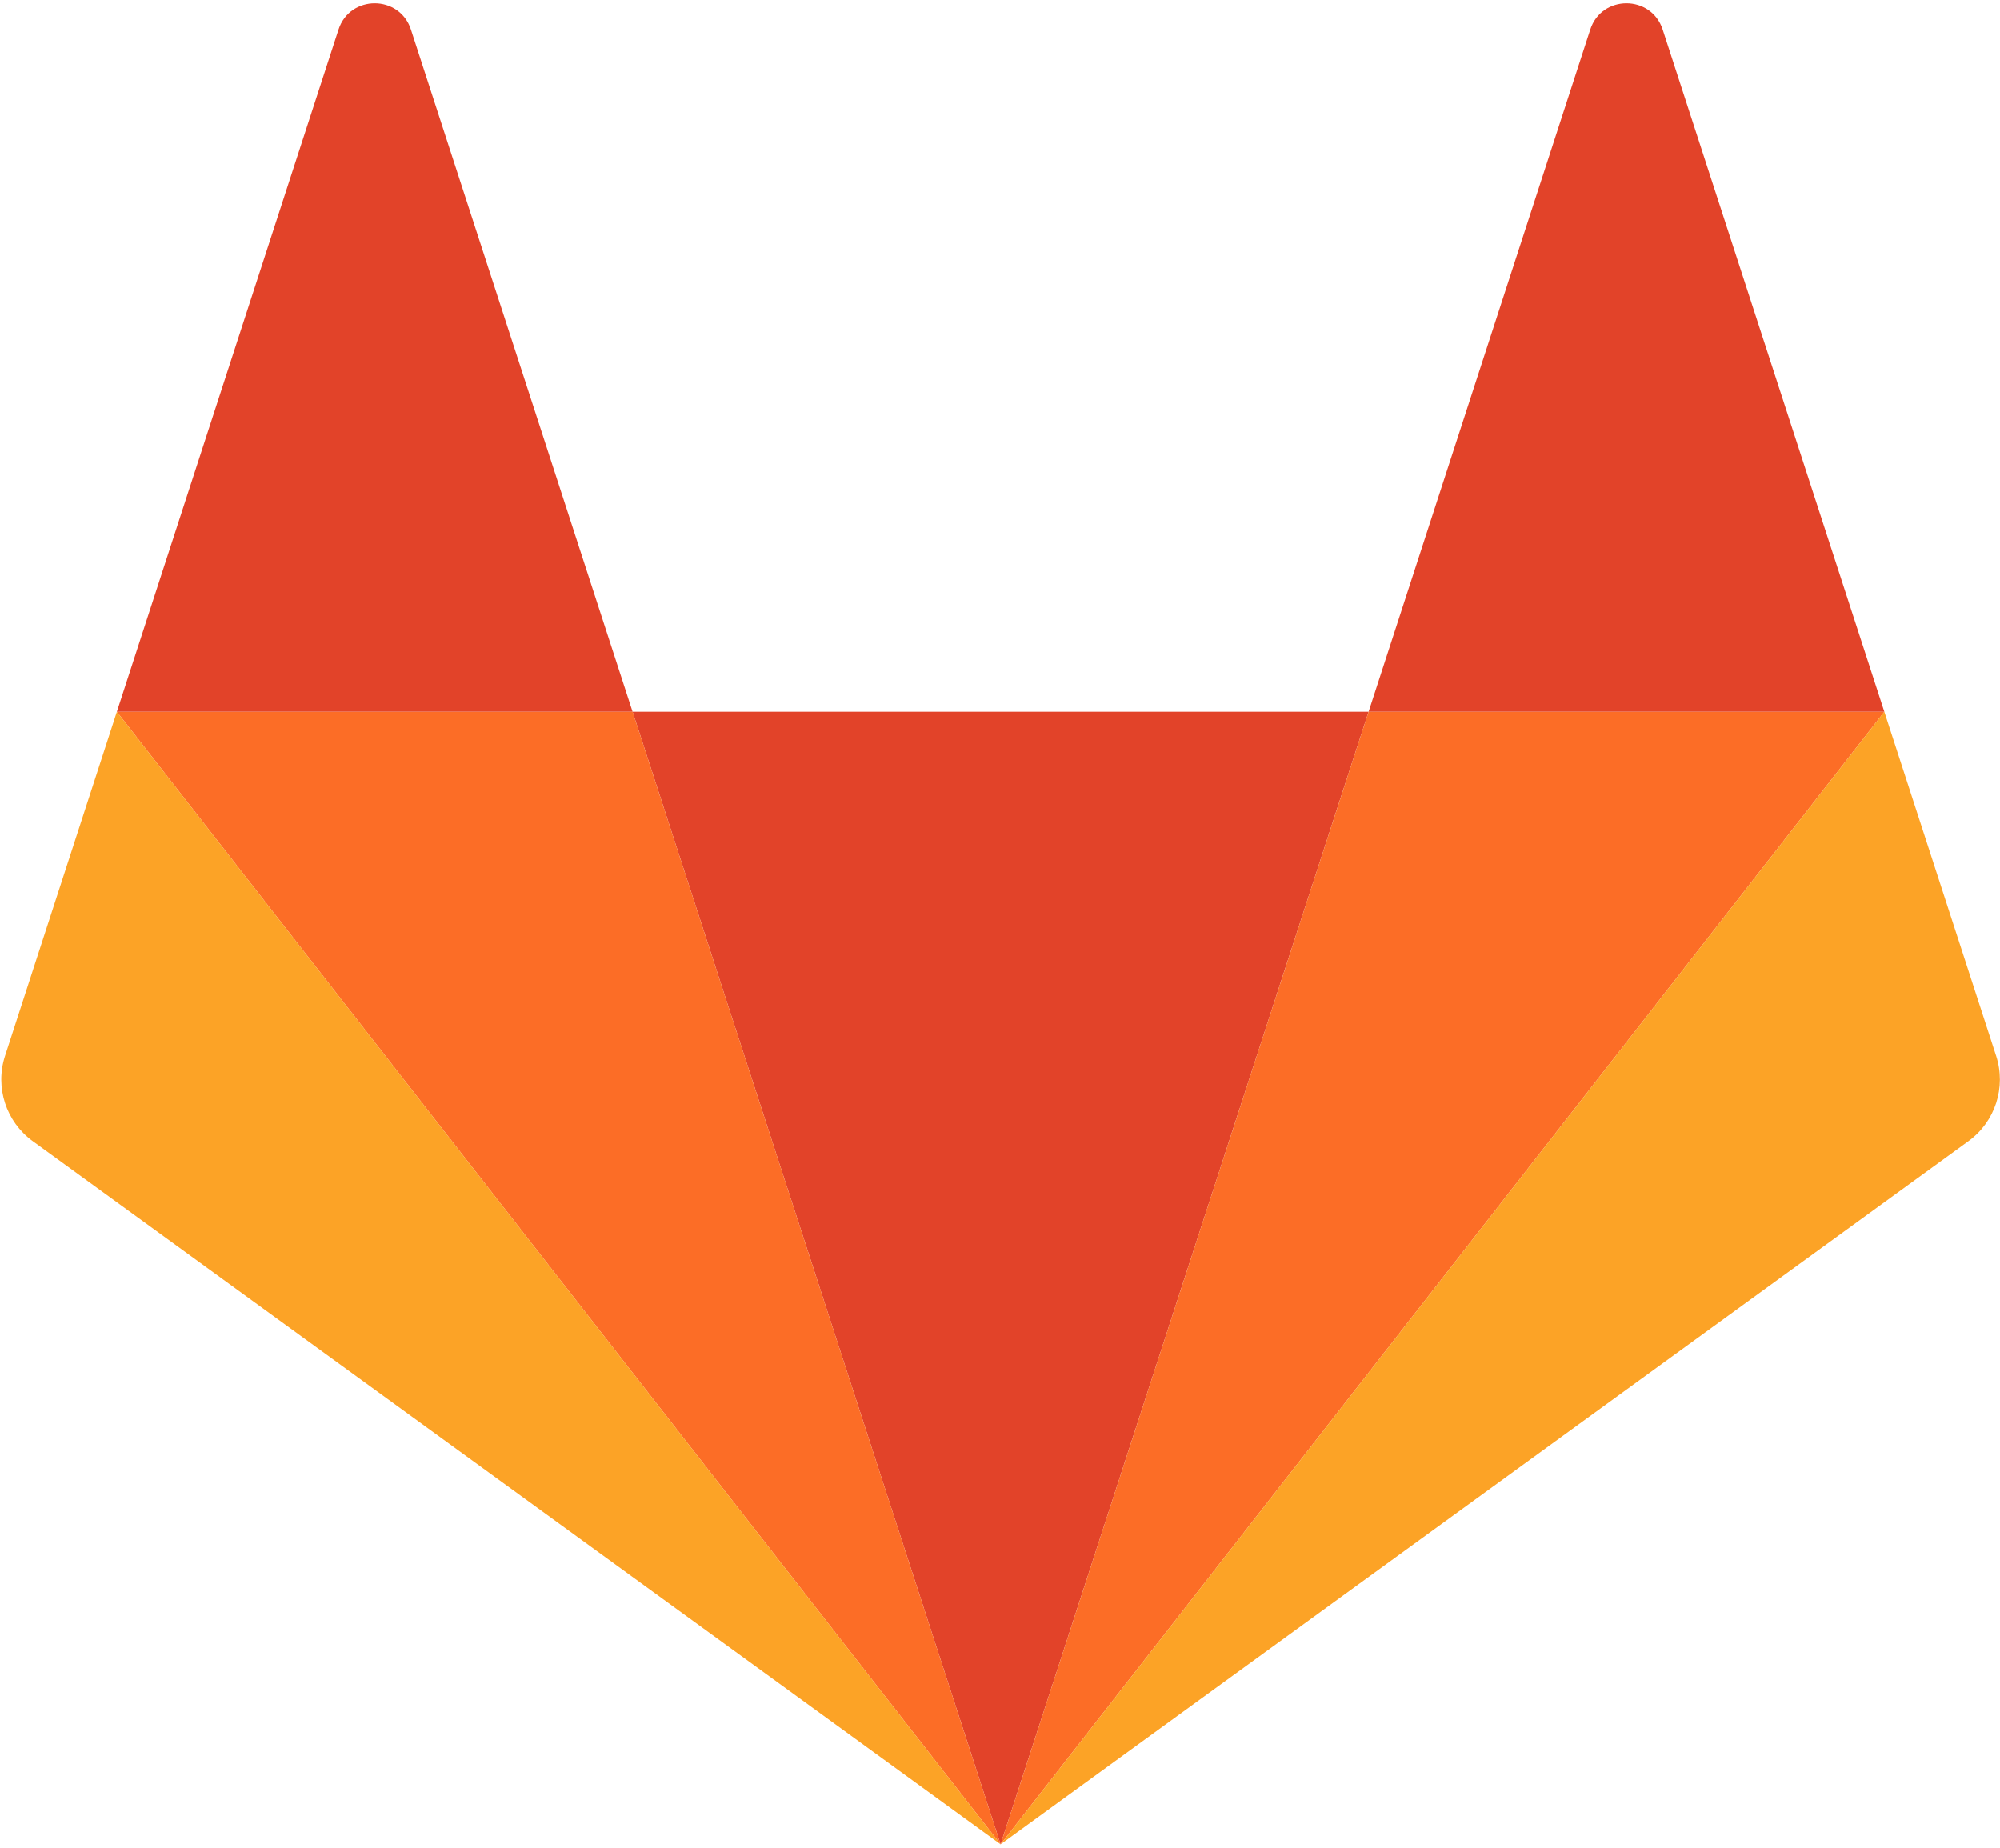
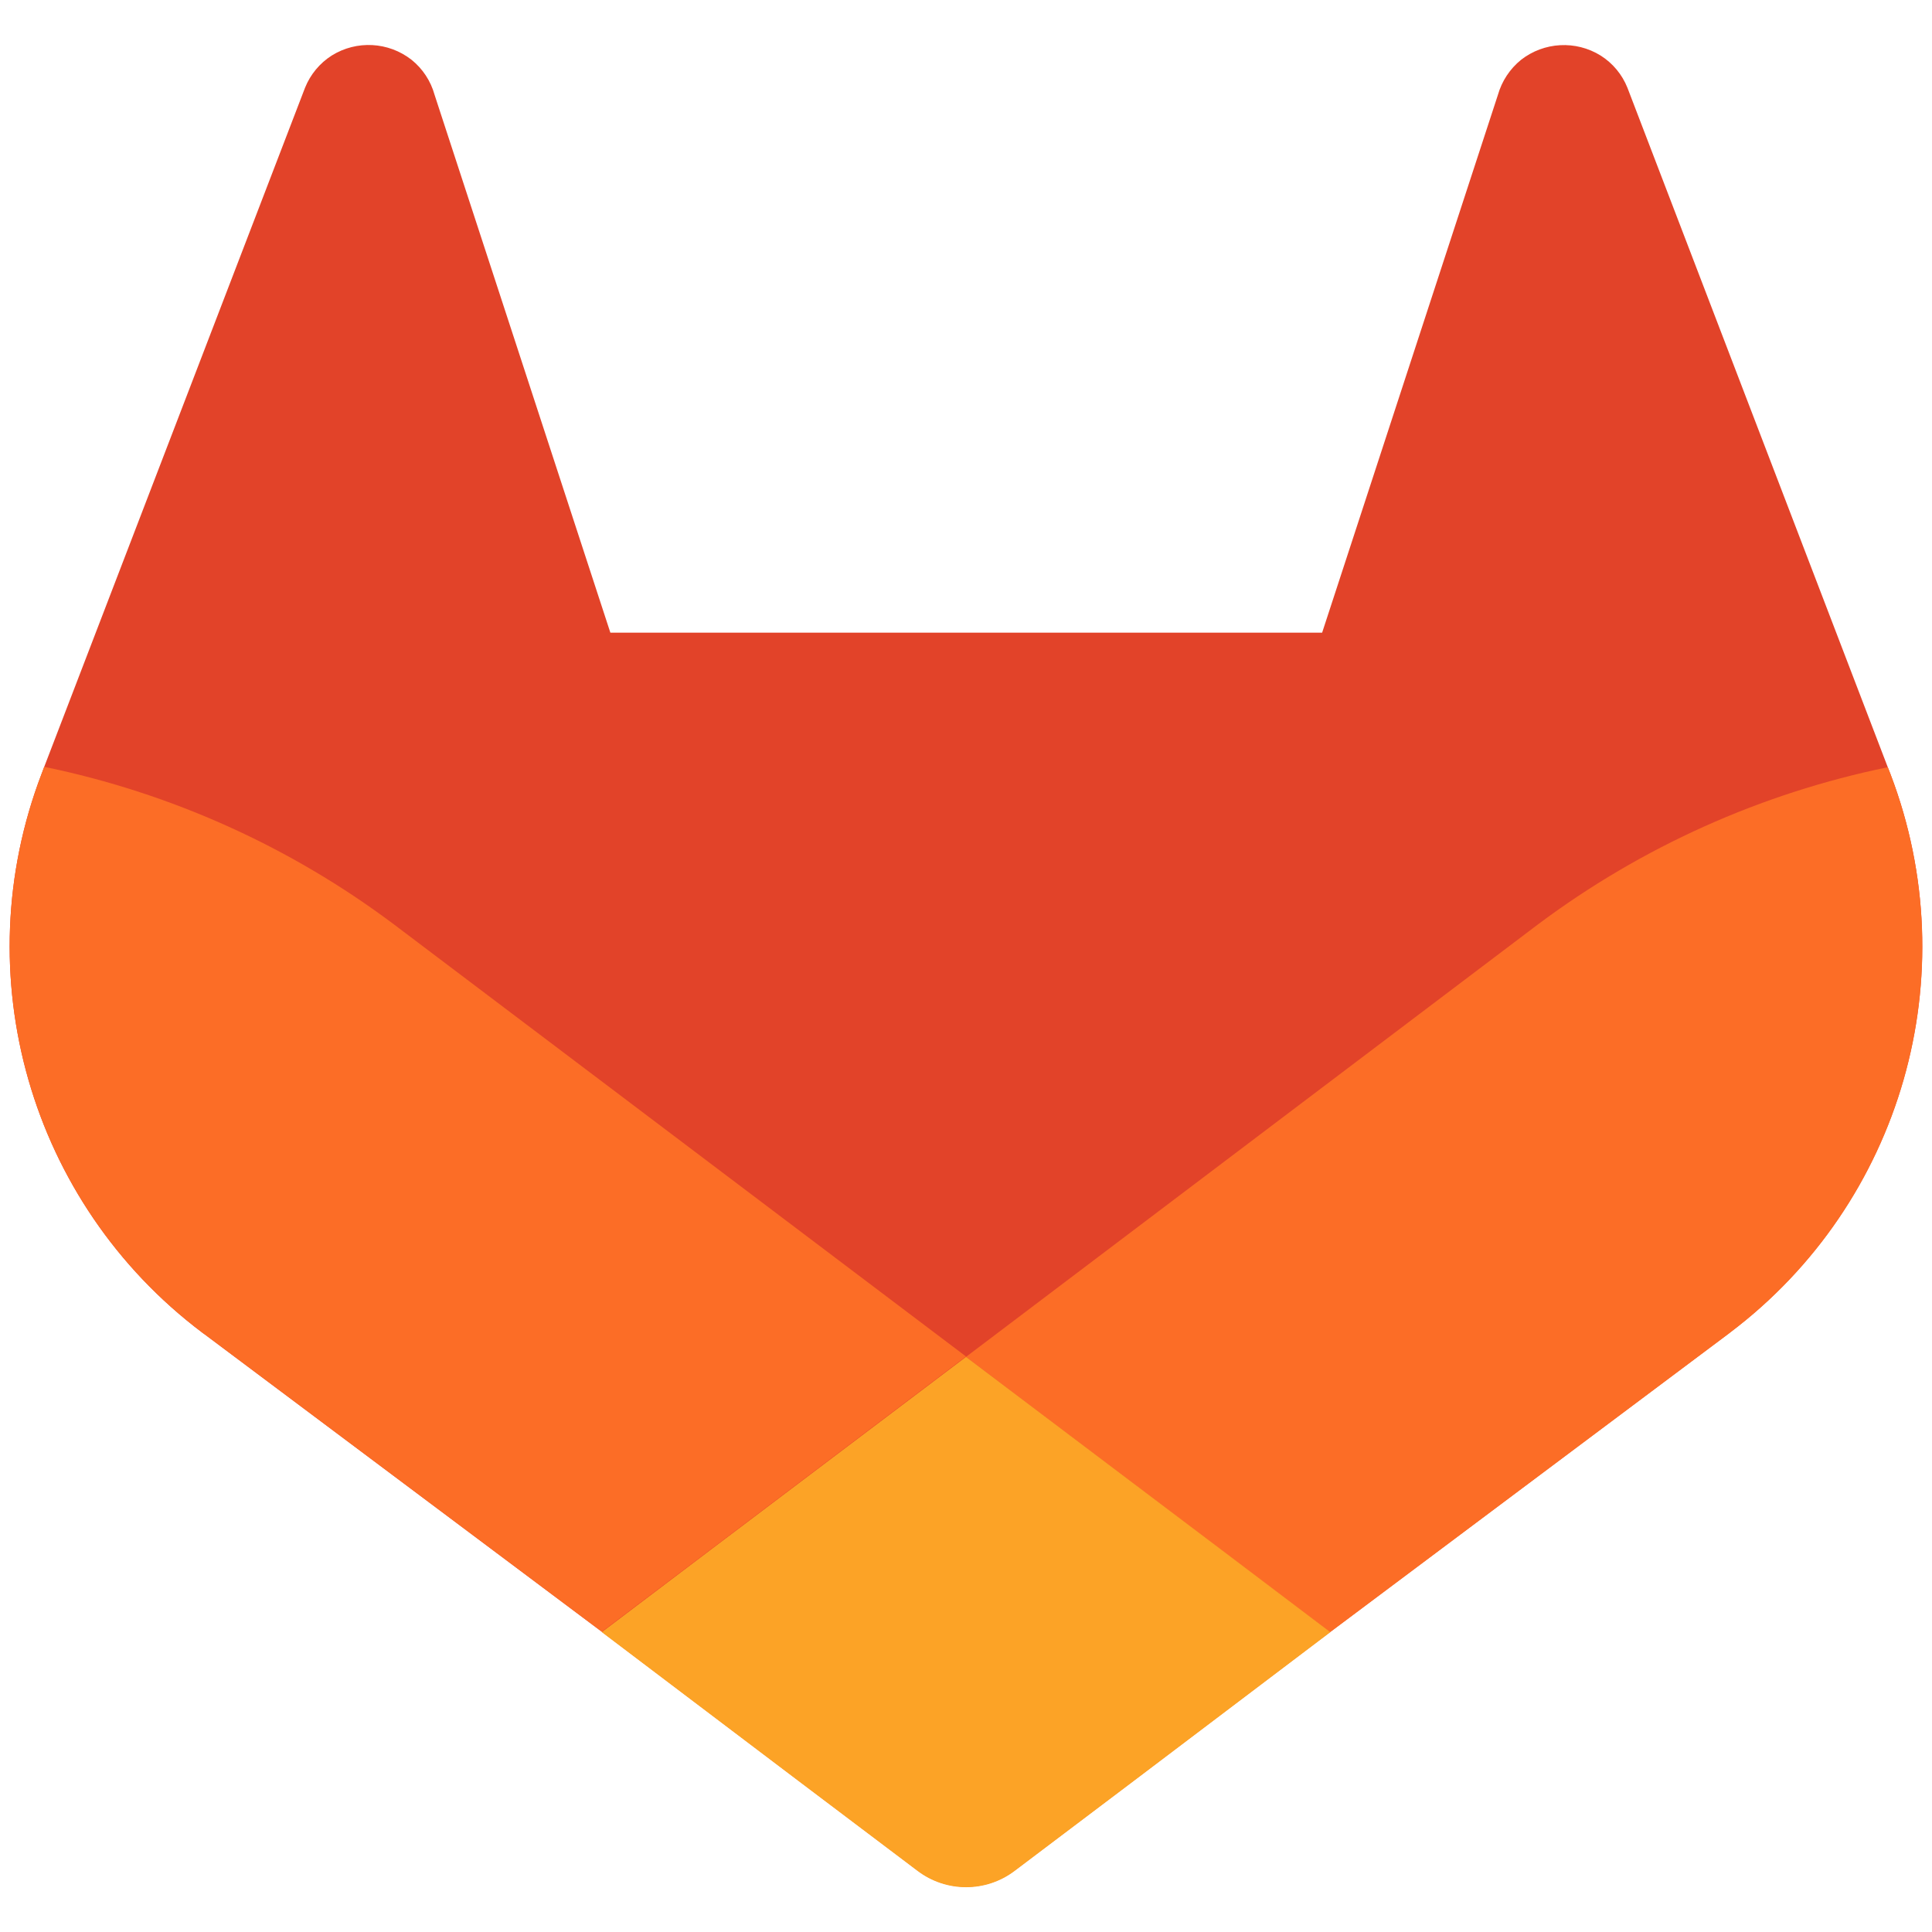
- <svg xmlns="http://www.w3.org/2000/svg" width="210px" height="194px" viewBox="0 0 210 194" version="1.1">
-   <defs />
-   <g id="Page-1" stroke="none" stroke-width="1" fill="none" fill-rule="evenodd">
-     <g id="Fill-1-+-Group-24">
-       <g id="Group-24">
-         <g id="Group">
-           <path d="M105.061,193.655 L105.061,193.655 L143.701,74.734 L66.421,74.734 L105.061,193.655 L105.061,193.655 Z" id="Fill-4" fill="#E24329" />
-           <path id="Fill-6" fill="#FC6D26" />
-           <path d="M105.061,193.655 L66.421,74.734 L12.268,74.734 L105.061,193.655 Z" id="Fill-8" fill="#FC6D26" />
-           <path id="Fill-10" fill="#FC6D26" />
-           <path d="M12.268,74.734 L12.268,74.734 L0.526,110.873 C-0.544,114.169 0.628,117.78 3.433,119.817 L105.061,193.655 L12.268,74.734 Z" id="Fill-12" fill="#FCA326" />
-           <path id="Fill-14" fill="#FC6D26" />
-           <path d="M12.268,74.734 L66.421,74.734 L43.148,3.109 C41.952,-0.577 36.737,-0.576 35.541,3.109 L12.268,74.734 Z" id="Fill-16" fill="#E24329" />
-           <path d="M105.061,193.655 L143.701,74.734 L197.854,74.734 L105.061,193.655 Z" id="Fill-18" fill="#FC6D26" />
-           <path d="M197.854,74.734 L197.854,74.734 L209.596,110.873 C210.667,114.169 209.494,117.78 206.69,119.817 L105.061,193.655 L197.854,74.734 Z" id="Fill-20" fill="#FCA326" />
-           <path d="M197.854,74.734 L143.701,74.734 L166.974,3.109 C168.171,-0.577 173.385,-0.576 174.582,3.109 L197.854,74.734 Z" id="Fill-22" fill="#E24329" />
-         </g>
-       </g>
-     </g>
+ <svg xmlns="http://www.w3.org/2000/svg" viewBox="93 93 194 194">
+   <defs>
+     <style>.cls-1{fill:#e24329;}.cls-2{fill:#fc6d26;}.cls-3{fill:#fca326;}</style>
+   </defs>
+   <g id="LOGO">
+     <path class="cls-1" d="M282.83,170.73l-.27-.69-26.14-68.22a6.81,6.81,0,0,0-2.69-3.24,7,7,0,0,0-8,.43,7,7,0,0,0-2.32,3.52l-17.65,54H154.29l-17.65-54A6.86,6.86,0,0,0,134.32,99a7,7,0,0,0-8-.43,6.87,6.87,0,0,0-2.69,3.24L97.44,170l-.26.69a48.54,48.54,0,0,0,16.1,56.1l.09.07.24.17,39.82,29.82,19.7,14.91,12,9.06a8.07,8.07,0,0,0,9.76,0l12-9.06,19.7-14.91,40.06-30,.1-.08A48.56,48.56,0,0,0,282.83,170.73Z" />
+     <path class="cls-2" d="M282.83,170.73l-.27-.69a88.3,88.3,0,0,0-35.15,15.8L190,229.25c19.55,14.79,36.57,27.64,36.57,27.64l40.06-30,.1-.08A48.56,48.56,0,0,0,282.83,170.73Z" />
+     <path class="cls-3" d="M153.43,256.89l19.7,14.91,12,9.06a8.07,8.07,0,0,0,9.76,0l12-9.06,19.7-14.91S209.55,244,190,229.25C170.45,244,153.43,256.89,153.43,256.89Z" />
+     <path class="cls-2" d="M132.58,185.84A88.19,88.19,0,0,0,97.44,170l-.26.69a48.54,48.54,0,0,0,16.1,56.1l.09.07.24.17,39.82,29.82s17-12.85,36.57-27.64Z" />
  </g>
</svg>
